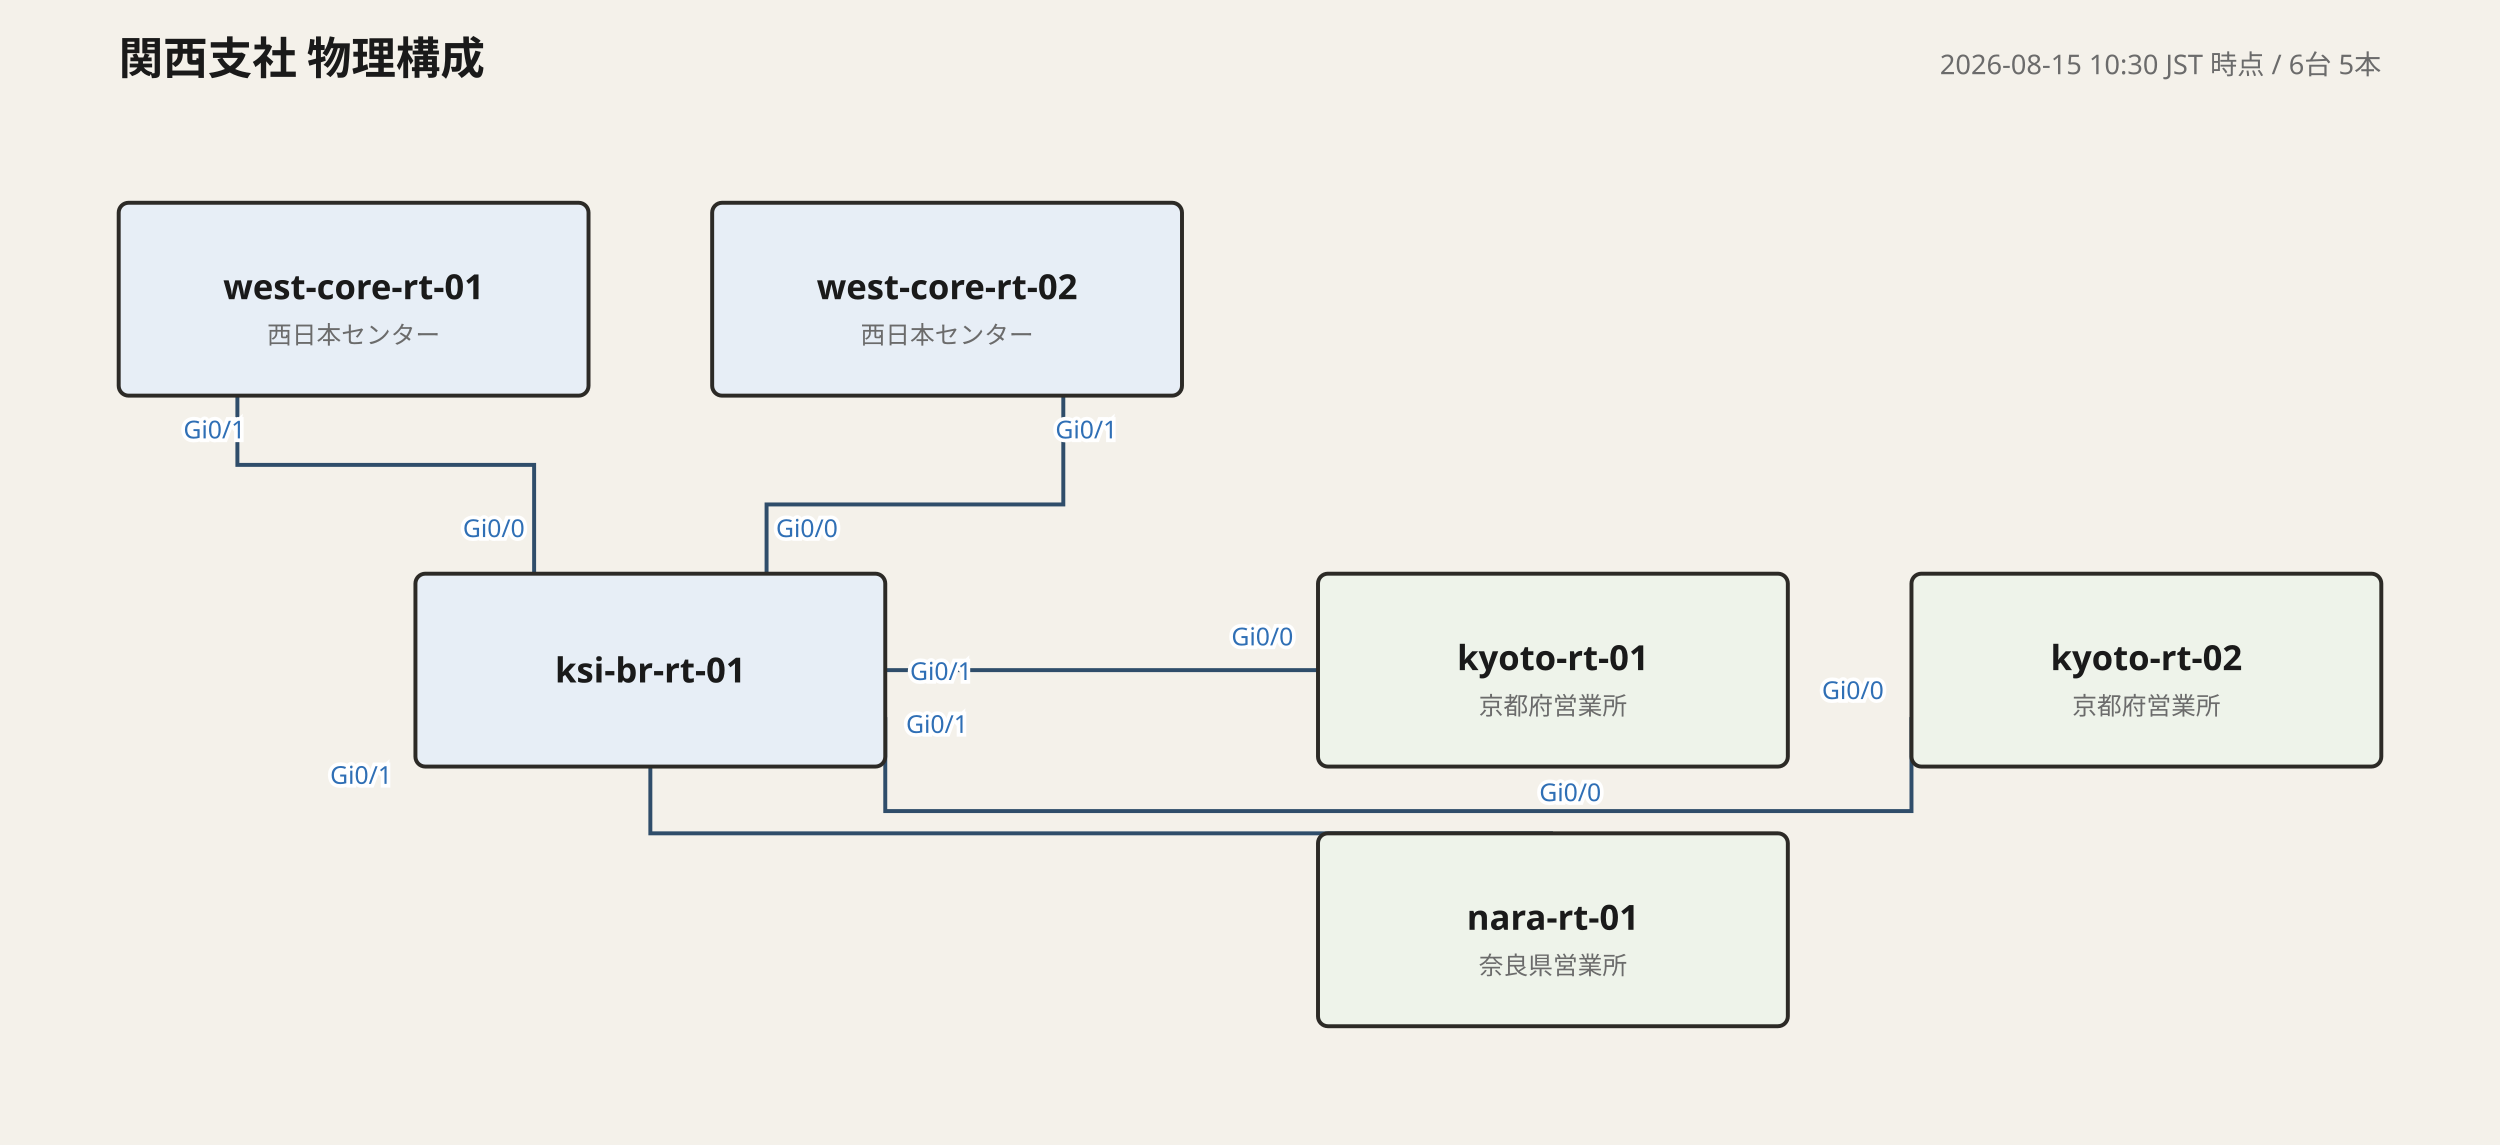
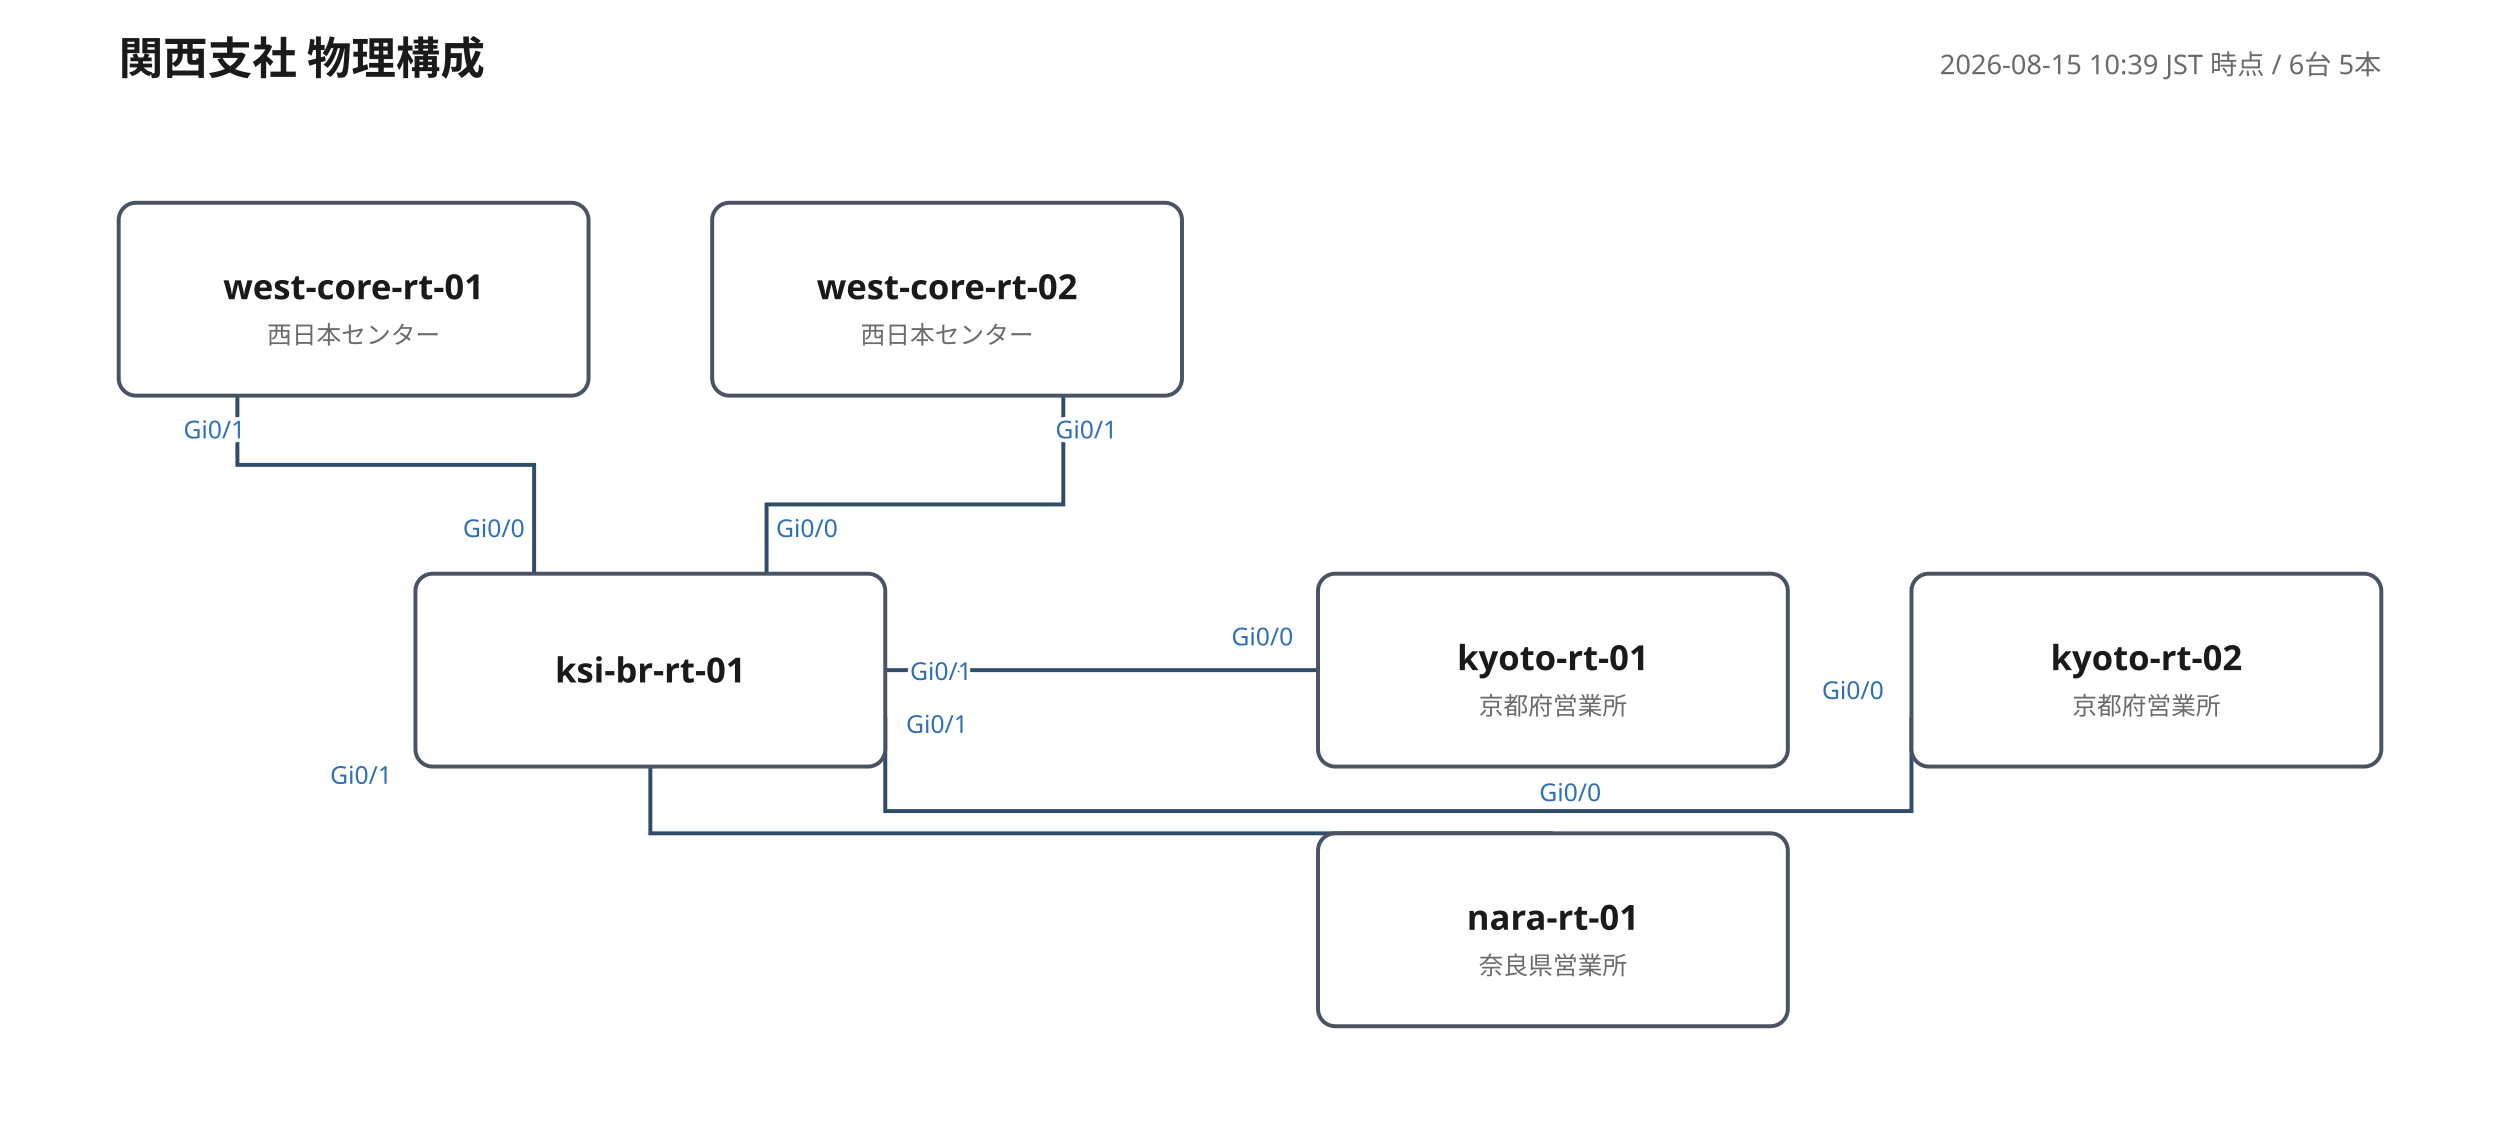
<svg xmlns="http://www.w3.org/2000/svg" width="1011" height="463" viewBox="0 0 1011 463" font-family="'Yu Gothic', 'Hiragino Kaku Gothic ProN', Meiryo, 'Noto Sans JP', sans-serif">
-   <rect width="100%" height="100%" fill="#f4f1ea" />
+   <rect width="100%" height="100%" fill="#ffffff" />
  <text x="48" y="30" font-size="18" font-weight="700" fill="#1a1a1a">関西支社 物理構成</text>
-   <text x="963" y="30" font-size="11" fill="#6b6b6b" text-anchor="end">2026-08-15 10:30 JST 時点 / 6台 5本</text>
+   <text x="963" y="30" font-size="11" fill="#6b6b6b" text-anchor="end">2026-08-15 10:39 JST 時点 / 6台 5本</text>
  <polyline points="216,232 216,188 96,188 96,160" fill="none" stroke="#2f4d6a" stroke-width="1.6" />
  <text class="port-label" x="212.2" y="217.2" font-size="10" fill="#2f6fb5" text-anchor="end" paint-order="stroke" stroke="#ffffff" stroke-width="3">Gi0/0</text>
  <text class="port-label" x="99.2" y="177.3" font-size="10" fill="#2f6fb5" text-anchor="end" paint-order="stroke" stroke="#ffffff" stroke-width="3">Gi0/1</text>
  <polyline points="310,232 310,204 430,204 430,160" fill="none" stroke="#2f4d6a" stroke-width="1.6" />
  <text class="port-label" x="313.8" y="217.2" font-size="10" fill="#2f6fb5" text-anchor="start" paint-order="stroke" stroke="#ffffff" stroke-width="3">Gi0/0</text>
  <text class="port-label" x="426.8" y="177.3" font-size="10" fill="#2f6fb5" text-anchor="start" paint-order="stroke" stroke="#ffffff" stroke-width="3">Gi0/1</text>
  <polyline points="533,271 497,271 497,271 386,271 358,271" fill="none" stroke="#2f4d6a" stroke-width="1.6" />
  <text class="port-label" x="523.0" y="261.0" font-size="10" fill="#2f6fb5" text-anchor="end" paint-order="stroke" stroke="#ffffff" stroke-width="3">Gi0/0</text>
  <text class="port-label" x="368.0" y="275.0" font-size="10" fill="#2f6fb5" text-anchor="start" paint-order="stroke" stroke="#ffffff" stroke-width="3">Gi0/1</text>
  <polyline points="773,290 773,328 628,328 358,328 358,290" fill="none" stroke="#2f4d6a" stroke-width="1.6" />
  <text class="port-label" x="761.8" y="282.7" font-size="10" fill="#2f6fb5" text-anchor="end" paint-order="stroke" stroke="#ffffff" stroke-width="3">Gi0/0</text>
  <text class="port-label" x="366.4" y="296.4" font-size="10" fill="#2f6fb5" text-anchor="start" paint-order="stroke" stroke="#ffffff" stroke-width="3">Gi0/1</text>
  <polyline points="628,337 263,337 263,310" fill="none" stroke="#2f4d6a" stroke-width="1.6" />
  <text class="port-label" x="635.0" y="324.0" font-size="10" fill="#2f6fb5" text-anchor="middle" paint-order="stroke" stroke="#ffffff" stroke-width="3">Gi0/0</text>
  <text class="port-label" x="146.0" y="317.0" font-size="10" fill="#2f6fb5" text-anchor="middle" paint-order="stroke" stroke="#ffffff" stroke-width="3">Gi0/1</text>
  <g>
-     <rect x="48" y="82" width="190" height="78" rx="4" fill="#e7eef6" stroke="#2c2a26" stroke-width="1.6" />
+     <rect x="48" y="82" width="190" height="78" rx="7" fill="#ffffff" stroke="#4a5364" stroke-width="1.6" />
    <text x="143" y="121" font-size="14" font-weight="700" fill="#1a1a1a" text-anchor="middle">west-core-rt-01</text>
    <text x="143" y="139" font-size="10" fill="#6b6b6b" text-anchor="middle">西日本センター</text>
  </g>
  <g>
-     <rect x="288" y="82" width="190" height="78" rx="4" fill="#e7eef6" stroke="#2c2a26" stroke-width="1.6" />
+     <rect x="288" y="82" width="190" height="78" rx="7" fill="#ffffff" stroke="#4a5364" stroke-width="1.6" />
    <text x="383" y="121" font-size="14" font-weight="700" fill="#1a1a1a" text-anchor="middle">west-core-rt-02</text>
    <text x="383" y="139" font-size="10" fill="#6b6b6b" text-anchor="middle">西日本センター</text>
  </g>
  <g>
-     <rect x="168" y="232" width="190" height="78" rx="4" fill="#e7eef6" stroke="#2c2a26" stroke-width="1.6" />
+     <rect x="168" y="232" width="190" height="78" rx="7" fill="#ffffff" stroke="#4a5364" stroke-width="1.6" />
    <text x="263" y="276" font-size="14" font-weight="700" fill="#1a1a1a" text-anchor="middle">ksi-br-rt-01</text>
  </g>
  <g>
-     <rect x="533" y="232" width="190" height="78" rx="4" fill="#eef3ea" stroke="#2c2a26" stroke-width="1.6" />
+     <rect x="533" y="232" width="190" height="78" rx="7" fill="#ffffff" stroke="#4a5364" stroke-width="1.6" />
    <text x="628" y="271" font-size="14" font-weight="700" fill="#1a1a1a" text-anchor="middle">kyoto-rt-01</text>
    <text x="628" y="289" font-size="10" fill="#6b6b6b" text-anchor="middle">京都府営業所</text>
  </g>
  <g>
-     <rect x="773" y="232" width="190" height="78" rx="4" fill="#eef3ea" stroke="#2c2a26" stroke-width="1.6" />
+     <rect x="773" y="232" width="190" height="78" rx="7" fill="#ffffff" stroke="#4a5364" stroke-width="1.6" />
    <text x="868" y="271" font-size="14" font-weight="700" fill="#1a1a1a" text-anchor="middle">kyoto-rt-02</text>
    <text x="868" y="289" font-size="10" fill="#6b6b6b" text-anchor="middle">京都府営業所</text>
  </g>
  <g>
-     <rect x="533" y="337" width="190" height="78" rx="4" fill="#eef3ea" stroke="#2c2a26" stroke-width="1.6" />
+     <rect x="533" y="337" width="190" height="78" rx="7" fill="#ffffff" stroke="#4a5364" stroke-width="1.6" />
    <text x="628" y="376" font-size="14" font-weight="700" fill="#1a1a1a" text-anchor="middle">nara-rt-01</text>
    <text x="628" y="394" font-size="10" fill="#6b6b6b" text-anchor="middle">奈良県営業所</text>
  </g>
</svg>
